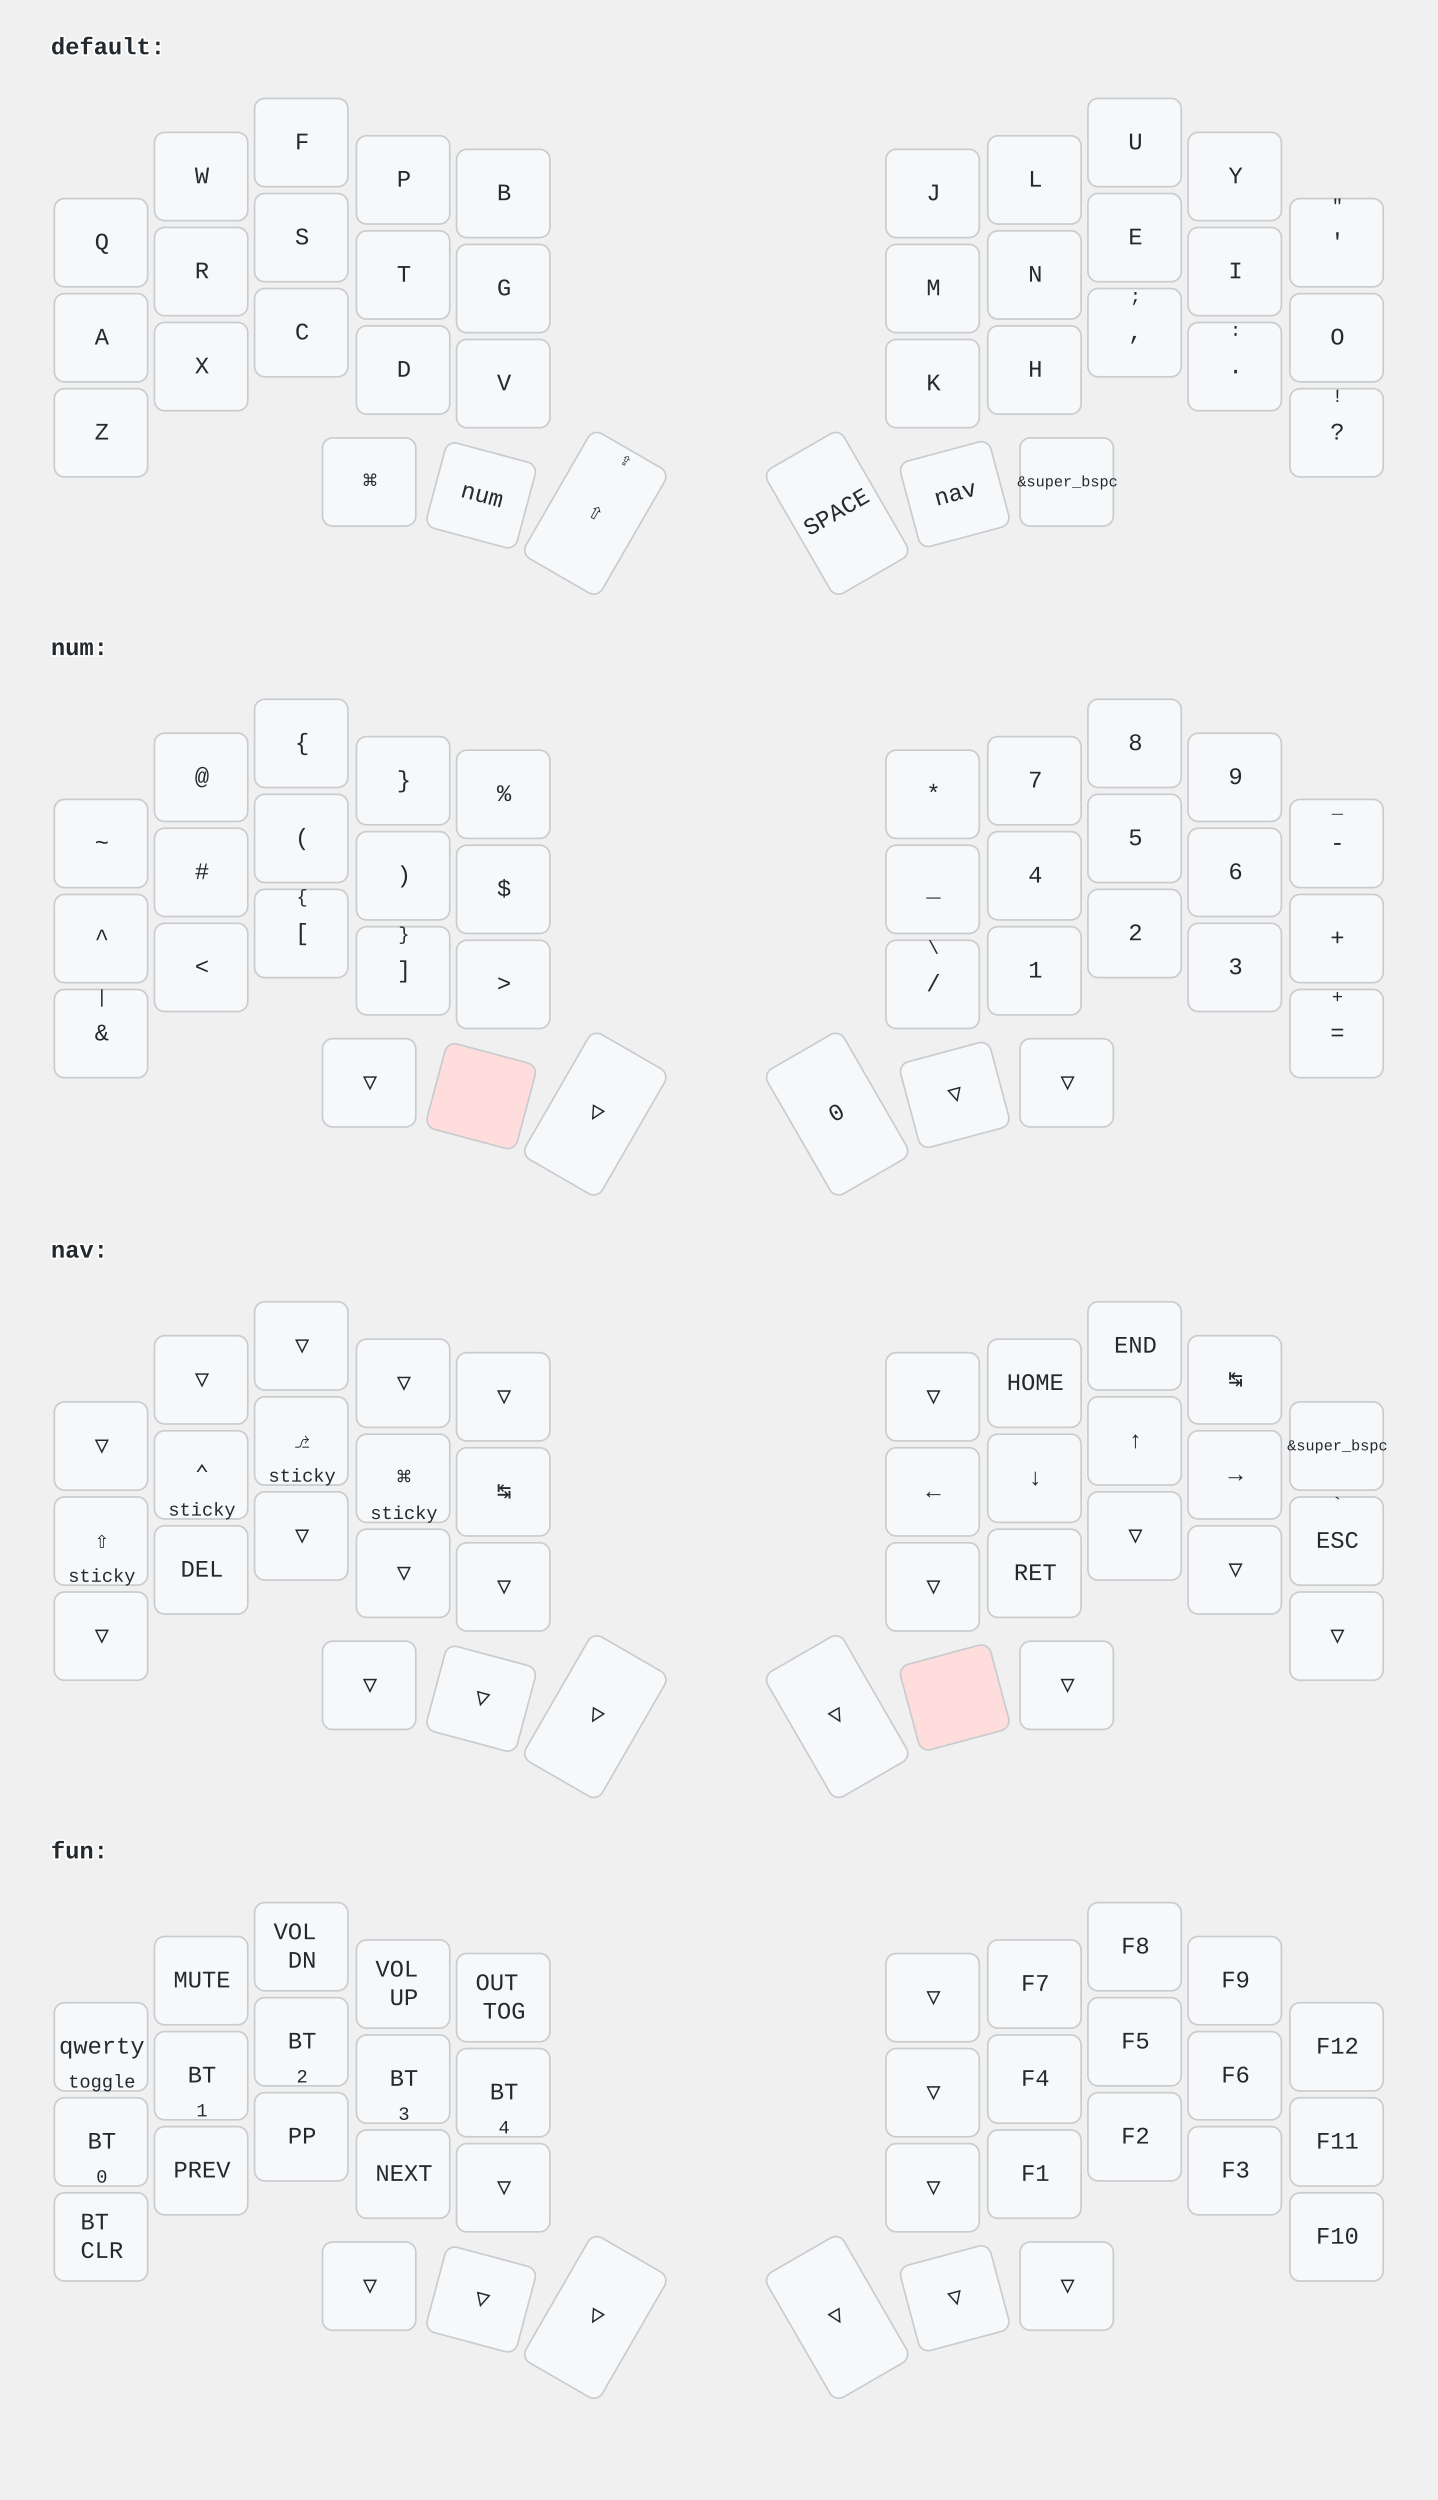
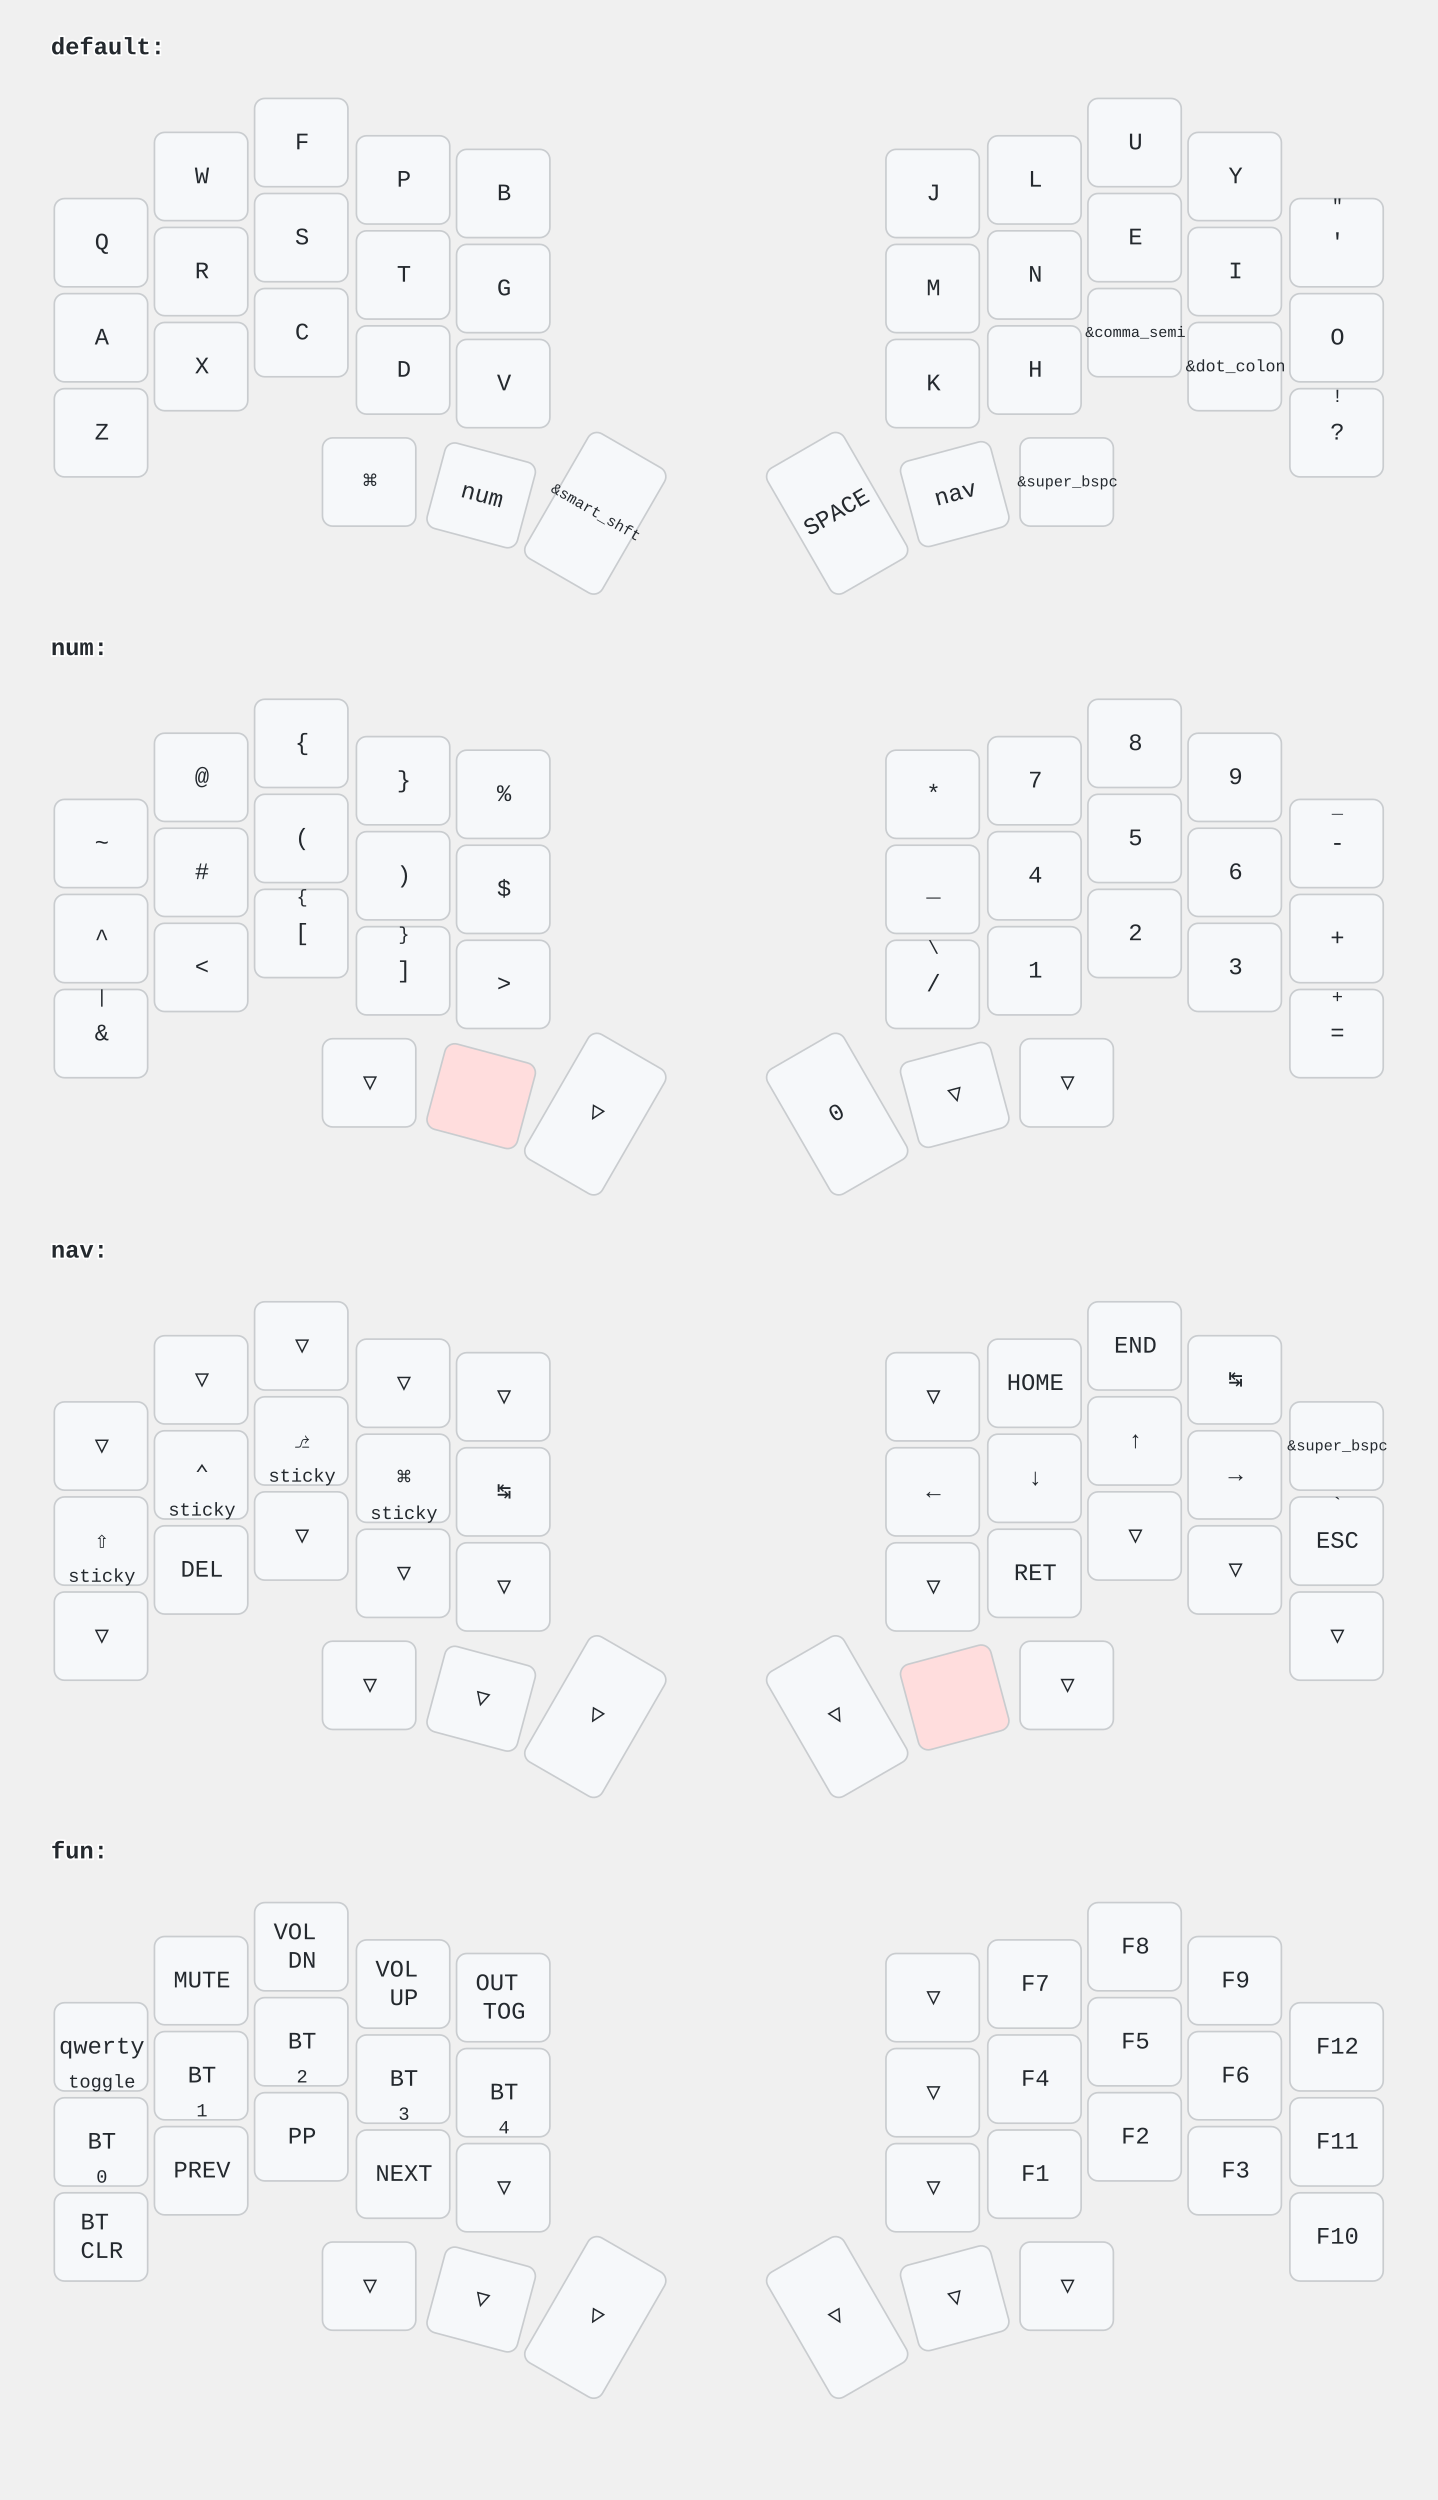
<svg xmlns="http://www.w3.org/2000/svg" width="847" height="1473" viewBox="0 0 847 1473" class="keymap">
  <style>/* font and background color specifications */
svg {
    font-family: SFMono-Regular,Consolas,Liberation Mono,Menlo,monospace;
    font-size: 14px;
    font-kerning: normal;
    text-rendering: optimizeLegibility;
    fill: #24292e;
}

/* default key styling */
rect {
    fill: #f6f8fa;
    stroke: #c9cccf;
    stroke-width: 1;
}

/* color accent for combo boxes */
rect.combo {
    fill: #cdf;
}

/* color accent for held keys */
rect.held, rect.combo.held {
    fill: #fdd;
}

/* color accent for ghost (optional) keys */
rect.ghost, rect.combo.ghost {
    fill: #ddd;
}

text {
    text-anchor: middle;
    dominant-baseline: middle;
}

/* styling for layer labels */
text.label {
    font-weight: bold;
    text-anchor: start;
    stroke: white;
    stroke-width: 2;
    paint-order: stroke;
}

/* styling for combo tap, and key hold/shifted label text */
text.combo, text.hold, text.shifted {
    font-size: 11px;
}

text.hold {
    text-anchor: middle;
    dominant-baseline: auto;
}

text.shifted {
    text-anchor: middle;
    dominant-baseline: hanging;
}

/* styling for hold/shifted label text in combo box */
text.combo.hold, text.combo.shifted {
    font-size: 8px;
}

/* styling for combo dendrons */
path {
    stroke-width: 1;
    stroke: gray;
    fill: none;
}
</style>
  <g transform="translate(30, 0)" class="layer-default">
    <text x="0" y="28" class="label" id="default">default:</text>
    <g transform="translate(0, 56)">
      <g transform="translate(30, 87)" class="key keypos-0">
        <rect rx="6" ry="6" x="-28" y="-26" width="55" height="52" class="key" />
        <text x="0" y="0" class="key tap">Q</text>
      </g>
      <g transform="translate(89, 48)" class="key keypos-1">
        <rect rx="6" ry="6" x="-28" y="-26" width="55" height="52" class="key" />
        <text x="0" y="0" class="key tap">W</text>
      </g>
      <g transform="translate(148, 28)" class="key keypos-2">
        <rect rx="6" ry="6" x="-28" y="-26" width="55" height="52" class="key" />
        <text x="0" y="0" class="key tap">F</text>
      </g>
      <g transform="translate(208, 50)" class="key keypos-3">
        <rect rx="6" ry="6" x="-28" y="-26" width="55" height="52" class="key" />
        <text x="0" y="0" class="key tap">P</text>
      </g>
      <g transform="translate(267, 58)" class="key keypos-4">
        <rect rx="6" ry="6" x="-28" y="-26" width="55" height="52" class="key" />
        <text x="0" y="0" class="key tap">B</text>
      </g>
      <g transform="translate(520, 58)" class="key keypos-5">
        <rect rx="6" ry="6" x="-28" y="-26" width="55" height="52" class="key" />
        <text x="0" y="0" class="key tap">J</text>
      </g>
      <g transform="translate(580, 50)" class="key keypos-6">
        <rect rx="6" ry="6" x="-28" y="-26" width="55" height="52" class="key" />
        <text x="0" y="0" class="key tap">L</text>
      </g>
      <g transform="translate(639, 28)" class="key keypos-7">
        <rect rx="6" ry="6" x="-28" y="-26" width="55" height="52" class="key" />
        <text x="0" y="0" class="key tap">U</text>
      </g>
      <g transform="translate(698, 48)" class="key keypos-8">
        <rect rx="6" ry="6" x="-28" y="-26" width="55" height="52" class="key" />
        <text x="0" y="0" class="key tap">Y</text>
      </g>
      <g transform="translate(758, 87)" class="key keypos-9">
        <rect rx="6" ry="6" x="-28" y="-26" width="55" height="52" class="key" />
        <text x="0" y="0" class="key tap">'</text>
        <text x="0" y="-24" class="key shifted">"</text>
      </g>
      <g transform="translate(30, 143)" class="key keypos-10">
        <rect rx="6" ry="6" x="-28" y="-26" width="55" height="52" class="key" />
        <text x="0" y="0" class="key tap">A</text>
      </g>
      <g transform="translate(89, 104)" class="key keypos-11">
        <rect rx="6" ry="6" x="-28" y="-26" width="55" height="52" class="key" />
        <text x="0" y="0" class="key tap">R</text>
      </g>
      <g transform="translate(148, 84)" class="key keypos-12">
        <rect rx="6" ry="6" x="-28" y="-26" width="55" height="52" class="key" />
        <text x="0" y="0" class="key tap">S</text>
      </g>
      <g transform="translate(208, 106)" class="key keypos-13">
        <rect rx="6" ry="6" x="-28" y="-26" width="55" height="52" class="key" />
        <text x="0" y="0" class="key tap">T</text>
      </g>
      <g transform="translate(267, 114)" class="key keypos-14">
        <rect rx="6" ry="6" x="-28" y="-26" width="55" height="52" class="key" />
        <text x="0" y="0" class="key tap">G</text>
      </g>
      <g transform="translate(520, 114)" class="key keypos-15">
        <rect rx="6" ry="6" x="-28" y="-26" width="55" height="52" class="key" />
        <text x="0" y="0" class="key tap">M</text>
      </g>
      <g transform="translate(580, 106)" class="key keypos-16">
        <rect rx="6" ry="6" x="-28" y="-26" width="55" height="52" class="key" />
        <text x="0" y="0" class="key tap">N</text>
      </g>
      <g transform="translate(639, 84)" class="key keypos-17">
        <rect rx="6" ry="6" x="-28" y="-26" width="55" height="52" class="key" />
        <text x="0" y="0" class="key tap">E</text>
      </g>
      <g transform="translate(698, 104)" class="key keypos-18">
        <rect rx="6" ry="6" x="-28" y="-26" width="55" height="52" class="key" />
        <text x="0" y="0" class="key tap">I</text>
      </g>
      <g transform="translate(758, 143)" class="key keypos-19">
        <rect rx="6" ry="6" x="-28" y="-26" width="55" height="52" class="key" />
        <text x="0" y="0" class="key tap">O</text>
      </g>
      <g transform="translate(30, 199)" class="key keypos-20">
        <rect rx="6" ry="6" x="-28" y="-26" width="55" height="52" class="key" />
        <text x="0" y="0" class="key tap">Z</text>
      </g>
      <g transform="translate(89, 160)" class="key keypos-21">
        <rect rx="6" ry="6" x="-28" y="-26" width="55" height="52" class="key" />
        <text x="0" y="0" class="key tap">X</text>
      </g>
      <g transform="translate(148, 140)" class="key keypos-22">
        <rect rx="6" ry="6" x="-28" y="-26" width="55" height="52" class="key" />
        <text x="0" y="0" class="key tap">C</text>
      </g>
      <g transform="translate(208, 162)" class="key keypos-23">
        <rect rx="6" ry="6" x="-28" y="-26" width="55" height="52" class="key" />
        <text x="0" y="0" class="key tap">D</text>
      </g>
      <g transform="translate(267, 170)" class="key keypos-24">
        <rect rx="6" ry="6" x="-28" y="-26" width="55" height="52" class="key" />
        <text x="0" y="0" class="key tap">V</text>
      </g>
      <g transform="translate(520, 170)" class="key keypos-25">
        <rect rx="6" ry="6" x="-28" y="-26" width="55" height="52" class="key" />
        <text x="0" y="0" class="key tap">K</text>
      </g>
      <g transform="translate(580, 162)" class="key keypos-26">
        <rect rx="6" ry="6" x="-28" y="-26" width="55" height="52" class="key" />
        <text x="0" y="0" class="key tap">H</text>
      </g>
      <g transform="translate(639, 140)" class="key keypos-27">
        <rect rx="6" ry="6" x="-28" y="-26" width="55" height="52" class="key" />
-         <text x="0" y="0" class="key tap">,</text>
-         <text x="0" y="-24" class="key shifted">;</text>
+         <text x="0" y="0" class="key tap">
+           <tspan style="font-size: 64%">&amp;comma_semi</tspan>
+         </text>
      </g>
      <g transform="translate(698, 160)" class="key keypos-28">
        <rect rx="6" ry="6" x="-28" y="-26" width="55" height="52" class="key" />
-         <text x="0" y="0" class="key tap">.</text>
-         <text x="0" y="-24" class="key shifted">:</text>
+         <text x="0" y="0" class="key tap">
+           <tspan style="font-size: 70%">&amp;dot_colon</tspan>
+         </text>
      </g>
      <g transform="translate(758, 199)" class="key keypos-29">
        <rect rx="6" ry="6" x="-28" y="-26" width="55" height="52" class="key" />
        <text x="0" y="0" class="key tap">?</text>
        <text x="0" y="-24" class="key shifted">!</text>
      </g>
      <g transform="translate(188, 228)" class="key keypos-30">
        <rect rx="6" ry="6" x="-28" y="-26" width="55" height="52" class="key" />
        <text x="0" y="0" class="key tap">⌘</text>
      </g>
      <g transform="translate(254, 236) rotate(15.0)" class="key keypos-31">
        <rect rx="6" ry="6" x="-28" y="-26" width="55" height="52" class="key" />
        <a href="#num">
          <text x="0" y="0" class="key tap layer-activator">num</text>
        </a>
      </g>
      <g transform="translate(321, 246) rotate(30.0)" class="key keypos-32">
        <rect rx="6" ry="6" x="-26" y="-42" width="52" height="85" class="key" />
-         <text x="0" y="0" class="key tap">⇧</text>
-         <text x="0" y="-40" class="key shifted">⇪</text>
+         <text x="0" y="0" class="key tap">
+           <tspan style="font-size: 64%">&amp;smart_shft</tspan>
+         </text>
      </g>
      <g transform="translate(463, 246) rotate(-30.0)" class="key keypos-33">
        <rect rx="6" ry="6" x="-26" y="-42" width="52" height="85" class="key" />
        <text x="0" y="0" class="key tap">SPACE</text>
      </g>
      <g transform="translate(533, 235) rotate(-15.0)" class="key keypos-34">
        <rect rx="6" ry="6" x="-28" y="-26" width="55" height="52" class="key" />
        <a href="#nav">
          <text x="0" y="0" class="key tap layer-activator">nav</text>
        </a>
      </g>
      <g transform="translate(599, 228)" class="key keypos-35">
        <rect rx="6" ry="6" x="-28" y="-26" width="55" height="52" class="key" />
        <text x="0" y="0" class="key tap">
          <tspan style="font-size: 64%">&amp;super_bspc</tspan>
        </text>
      </g>
    </g>
  </g>
  <g transform="translate(30, 354)" class="layer-num">
    <text x="0" y="28" class="label" id="num">num:</text>
    <g transform="translate(0, 56)">
      <g transform="translate(30, 87)" class="key keypos-0">
        <rect rx="6" ry="6" x="-28" y="-26" width="55" height="52" class="key" />
        <text x="0" y="0" class="key tap">~</text>
      </g>
      <g transform="translate(89, 48)" class="key keypos-1">
        <rect rx="6" ry="6" x="-28" y="-26" width="55" height="52" class="key" />
        <text x="0" y="0" class="key tap">@</text>
      </g>
      <g transform="translate(148, 28)" class="key keypos-2">
        <rect rx="6" ry="6" x="-28" y="-26" width="55" height="52" class="key" />
        <text x="0" y="0" class="key tap">{</text>
      </g>
      <g transform="translate(208, 50)" class="key keypos-3">
        <rect rx="6" ry="6" x="-28" y="-26" width="55" height="52" class="key" />
        <text x="0" y="0" class="key tap">}</text>
      </g>
      <g transform="translate(267, 58)" class="key keypos-4">
        <rect rx="6" ry="6" x="-28" y="-26" width="55" height="52" class="key" />
        <text x="0" y="0" class="key tap">%</text>
      </g>
      <g transform="translate(520, 58)" class="key keypos-5">
        <rect rx="6" ry="6" x="-28" y="-26" width="55" height="52" class="key" />
        <text x="0" y="0" class="key tap">*</text>
      </g>
      <g transform="translate(580, 50)" class="key keypos-6">
        <rect rx="6" ry="6" x="-28" y="-26" width="55" height="52" class="key" />
        <text x="0" y="0" class="key tap">7</text>
      </g>
      <g transform="translate(639, 28)" class="key keypos-7">
        <rect rx="6" ry="6" x="-28" y="-26" width="55" height="52" class="key" />
        <text x="0" y="0" class="key tap">8</text>
      </g>
      <g transform="translate(698, 48)" class="key keypos-8">
        <rect rx="6" ry="6" x="-28" y="-26" width="55" height="52" class="key" />
        <text x="0" y="0" class="key tap">9</text>
      </g>
      <g transform="translate(758, 87)" class="key keypos-9">
        <rect rx="6" ry="6" x="-28" y="-26" width="55" height="52" class="key" />
        <text x="0" y="0" class="key tap">-</text>
        <text x="0" y="-24" class="key shifted">_</text>
      </g>
      <g transform="translate(30, 143)" class="key keypos-10">
        <rect rx="6" ry="6" x="-28" y="-26" width="55" height="52" class="key" />
        <text x="0" y="0" class="key tap">^</text>
      </g>
      <g transform="translate(89, 104)" class="key keypos-11">
        <rect rx="6" ry="6" x="-28" y="-26" width="55" height="52" class="key" />
        <text x="0" y="0" class="key tap">#</text>
      </g>
      <g transform="translate(148, 84)" class="key keypos-12">
        <rect rx="6" ry="6" x="-28" y="-26" width="55" height="52" class="key" />
        <text x="0" y="0" class="key tap">(</text>
      </g>
      <g transform="translate(208, 106)" class="key keypos-13">
        <rect rx="6" ry="6" x="-28" y="-26" width="55" height="52" class="key" />
        <text x="0" y="0" class="key tap">)</text>
      </g>
      <g transform="translate(267, 114)" class="key keypos-14">
        <rect rx="6" ry="6" x="-28" y="-26" width="55" height="52" class="key" />
        <text x="0" y="0" class="key tap">$</text>
      </g>
      <g transform="translate(520, 114)" class="key keypos-15">
        <rect rx="6" ry="6" x="-28" y="-26" width="55" height="52" class="key" />
        <text x="0" y="0" class="key tap">_</text>
      </g>
      <g transform="translate(580, 106)" class="key keypos-16">
        <rect rx="6" ry="6" x="-28" y="-26" width="55" height="52" class="key" />
        <text x="0" y="0" class="key tap">4</text>
      </g>
      <g transform="translate(639, 84)" class="key keypos-17">
        <rect rx="6" ry="6" x="-28" y="-26" width="55" height="52" class="key" />
        <text x="0" y="0" class="key tap">5</text>
      </g>
      <g transform="translate(698, 104)" class="key keypos-18">
        <rect rx="6" ry="6" x="-28" y="-26" width="55" height="52" class="key" />
        <text x="0" y="0" class="key tap">6</text>
      </g>
      <g transform="translate(758, 143)" class="key keypos-19">
        <rect rx="6" ry="6" x="-28" y="-26" width="55" height="52" class="key" />
        <text x="0" y="0" class="key tap">+</text>
      </g>
      <g transform="translate(30, 199)" class="key keypos-20">
        <rect rx="6" ry="6" x="-28" y="-26" width="55" height="52" class="key" />
        <text x="0" y="0" class="key tap">&amp;</text>
        <text x="0" y="-24" class="key shifted">|</text>
      </g>
      <g transform="translate(89, 160)" class="key keypos-21">
        <rect rx="6" ry="6" x="-28" y="-26" width="55" height="52" class="key" />
        <text x="0" y="0" class="key tap">&lt;</text>
      </g>
      <g transform="translate(148, 140)" class="key keypos-22">
        <rect rx="6" ry="6" x="-28" y="-26" width="55" height="52" class="key" />
        <text x="0" y="0" class="key tap">[</text>
        <text x="0" y="-24" class="key shifted">{</text>
      </g>
      <g transform="translate(208, 162)" class="key keypos-23">
        <rect rx="6" ry="6" x="-28" y="-26" width="55" height="52" class="key" />
        <text x="0" y="0" class="key tap">]</text>
        <text x="0" y="-24" class="key shifted">}</text>
      </g>
      <g transform="translate(267, 170)" class="key keypos-24">
        <rect rx="6" ry="6" x="-28" y="-26" width="55" height="52" class="key" />
        <text x="0" y="0" class="key tap">&gt;</text>
      </g>
      <g transform="translate(520, 170)" class="key keypos-25">
        <rect rx="6" ry="6" x="-28" y="-26" width="55" height="52" class="key" />
        <text x="0" y="0" class="key tap">/</text>
        <text x="0" y="-24" class="key shifted">\</text>
      </g>
      <g transform="translate(580, 162)" class="key keypos-26">
        <rect rx="6" ry="6" x="-28" y="-26" width="55" height="52" class="key" />
        <text x="0" y="0" class="key tap">1</text>
      </g>
      <g transform="translate(639, 140)" class="key keypos-27">
        <rect rx="6" ry="6" x="-28" y="-26" width="55" height="52" class="key" />
        <text x="0" y="0" class="key tap">2</text>
      </g>
      <g transform="translate(698, 160)" class="key keypos-28">
        <rect rx="6" ry="6" x="-28" y="-26" width="55" height="52" class="key" />
        <text x="0" y="0" class="key tap">3</text>
      </g>
      <g transform="translate(758, 199)" class="key keypos-29">
        <rect rx="6" ry="6" x="-28" y="-26" width="55" height="52" class="key" />
        <text x="0" y="0" class="key tap">=</text>
        <text x="0" y="-24" class="key shifted">+</text>
      </g>
      <g transform="translate(188, 228)" class="key trans keypos-30">
        <rect rx="6" ry="6" x="-28" y="-26" width="55" height="52" class="key trans" />
        <text x="0" y="0" class="key trans tap">▽</text>
      </g>
      <g transform="translate(254, 236) rotate(15.0)" class="key held keypos-31">
        <rect rx="6" ry="6" x="-28" y="-26" width="55" height="52" class="key held" />
      </g>
      <g transform="translate(321, 246) rotate(30.0)" class="key trans keypos-32">
        <rect rx="6" ry="6" x="-26" y="-42" width="52" height="85" class="key trans" />
        <text x="0" y="0" class="key trans tap">▽</text>
      </g>
      <g transform="translate(463, 246) rotate(-30.0)" class="key keypos-33">
        <rect rx="6" ry="6" x="-26" y="-42" width="52" height="85" class="key" />
        <text x="0" y="0" class="key tap">0</text>
      </g>
      <g transform="translate(533, 235) rotate(-15.0)" class="key trans keypos-34">
        <rect rx="6" ry="6" x="-28" y="-26" width="55" height="52" class="key trans" />
        <text x="0" y="0" class="key trans tap">▽</text>
      </g>
      <g transform="translate(599, 228)" class="key trans keypos-35">
        <rect rx="6" ry="6" x="-28" y="-26" width="55" height="52" class="key trans" />
        <text x="0" y="0" class="key trans tap">▽</text>
      </g>
    </g>
  </g>
  <g transform="translate(30, 709)" class="layer-nav">
    <text x="0" y="28" class="label" id="nav">nav:</text>
    <g transform="translate(0, 56)">
      <g transform="translate(30, 87)" class="key trans keypos-0">
        <rect rx="6" ry="6" x="-28" y="-26" width="55" height="52" class="key trans" />
        <text x="0" y="0" class="key trans tap">▽</text>
      </g>
      <g transform="translate(89, 48)" class="key trans keypos-1">
        <rect rx="6" ry="6" x="-28" y="-26" width="55" height="52" class="key trans" />
        <text x="0" y="0" class="key trans tap">▽</text>
      </g>
      <g transform="translate(148, 28)" class="key trans keypos-2">
        <rect rx="6" ry="6" x="-28" y="-26" width="55" height="52" class="key trans" />
        <text x="0" y="0" class="key trans tap">▽</text>
      </g>
      <g transform="translate(208, 50)" class="key trans keypos-3">
        <rect rx="6" ry="6" x="-28" y="-26" width="55" height="52" class="key trans" />
        <text x="0" y="0" class="key trans tap">▽</text>
      </g>
      <g transform="translate(267, 58)" class="key trans keypos-4">
        <rect rx="6" ry="6" x="-28" y="-26" width="55" height="52" class="key trans" />
        <text x="0" y="0" class="key trans tap">▽</text>
      </g>
      <g transform="translate(520, 58)" class="key trans keypos-5">
        <rect rx="6" ry="6" x="-28" y="-26" width="55" height="52" class="key trans" />
        <text x="0" y="0" class="key trans tap">▽</text>
      </g>
      <g transform="translate(580, 50)" class="key keypos-6">
        <rect rx="6" ry="6" x="-28" y="-26" width="55" height="52" class="key" />
        <text x="0" y="0" class="key tap">HOME</text>
      </g>
      <g transform="translate(639, 28)" class="key keypos-7">
        <rect rx="6" ry="6" x="-28" y="-26" width="55" height="52" class="key" />
        <text x="0" y="0" class="key tap">END</text>
      </g>
      <g transform="translate(698, 48)" class="key keypos-8">
        <rect rx="6" ry="6" x="-28" y="-26" width="55" height="52" class="key" />
        <text x="0" y="0" class="key tap">↹</text>
      </g>
      <g transform="translate(758, 87)" class="key keypos-9">
        <rect rx="6" ry="6" x="-28" y="-26" width="55" height="52" class="key" />
        <text x="0" y="0" class="key tap">
          <tspan style="font-size: 64%">&amp;super_bspc</tspan>
        </text>
      </g>
      <g transform="translate(30, 143)" class="key keypos-10">
        <rect rx="6" ry="6" x="-28" y="-26" width="55" height="52" class="key" />
        <text x="0" y="0" class="key tap">⇧</text>
        <text x="0" y="24" class="key hold">sticky</text>
      </g>
      <g transform="translate(89, 104)" class="key keypos-11">
        <rect rx="6" ry="6" x="-28" y="-26" width="55" height="52" class="key" />
        <text x="0" y="0" class="key tap">⌃</text>
        <text x="0" y="24" class="key hold">sticky</text>
      </g>
      <g transform="translate(148, 84)" class="key keypos-12">
        <rect rx="6" ry="6" x="-28" y="-26" width="55" height="52" class="key" />
        <text x="0" y="0" class="key tap">⎇</text>
        <text x="0" y="24" class="key hold">sticky</text>
      </g>
      <g transform="translate(208, 106)" class="key keypos-13">
        <rect rx="6" ry="6" x="-28" y="-26" width="55" height="52" class="key" />
        <text x="0" y="0" class="key tap">⌘</text>
        <text x="0" y="24" class="key hold">sticky</text>
      </g>
      <g transform="translate(267, 114)" class="key keypos-14">
        <rect rx="6" ry="6" x="-28" y="-26" width="55" height="52" class="key" />
        <text x="0" y="0" class="key tap">↹</text>
      </g>
      <g transform="translate(520, 114)" class="key keypos-15">
        <rect rx="6" ry="6" x="-28" y="-26" width="55" height="52" class="key" />
        <text x="0" y="0" class="key tap">←</text>
      </g>
      <g transform="translate(580, 106)" class="key keypos-16">
        <rect rx="6" ry="6" x="-28" y="-26" width="55" height="52" class="key" />
        <text x="0" y="0" class="key tap">↓</text>
      </g>
      <g transform="translate(639, 84)" class="key keypos-17">
        <rect rx="6" ry="6" x="-28" y="-26" width="55" height="52" class="key" />
        <text x="0" y="0" class="key tap">↑</text>
      </g>
      <g transform="translate(698, 104)" class="key keypos-18">
        <rect rx="6" ry="6" x="-28" y="-26" width="55" height="52" class="key" />
        <text x="0" y="0" class="key tap">→</text>
      </g>
      <g transform="translate(758, 143)" class="key keypos-19">
        <rect rx="6" ry="6" x="-28" y="-26" width="55" height="52" class="key" />
        <text x="0" y="0" class="key tap">ESC</text>
        <text x="0" y="-24" class="key shifted">`</text>
      </g>
      <g transform="translate(30, 199)" class="key trans keypos-20">
        <rect rx="6" ry="6" x="-28" y="-26" width="55" height="52" class="key trans" />
        <text x="0" y="0" class="key trans tap">▽</text>
      </g>
      <g transform="translate(89, 160)" class="key keypos-21">
        <rect rx="6" ry="6" x="-28" y="-26" width="55" height="52" class="key" />
        <text x="0" y="0" class="key tap">DEL</text>
      </g>
      <g transform="translate(148, 140)" class="key trans keypos-22">
        <rect rx="6" ry="6" x="-28" y="-26" width="55" height="52" class="key trans" />
        <text x="0" y="0" class="key trans tap">▽</text>
      </g>
      <g transform="translate(208, 162)" class="key trans keypos-23">
        <rect rx="6" ry="6" x="-28" y="-26" width="55" height="52" class="key trans" />
        <text x="0" y="0" class="key trans tap">▽</text>
      </g>
      <g transform="translate(267, 170)" class="key trans keypos-24">
        <rect rx="6" ry="6" x="-28" y="-26" width="55" height="52" class="key trans" />
        <text x="0" y="0" class="key trans tap">▽</text>
      </g>
      <g transform="translate(520, 170)" class="key trans keypos-25">
        <rect rx="6" ry="6" x="-28" y="-26" width="55" height="52" class="key trans" />
        <text x="0" y="0" class="key trans tap">▽</text>
      </g>
      <g transform="translate(580, 162)" class="key keypos-26">
        <rect rx="6" ry="6" x="-28" y="-26" width="55" height="52" class="key" />
        <text x="0" y="0" class="key tap">RET</text>
      </g>
      <g transform="translate(639, 140)" class="key trans keypos-27">
        <rect rx="6" ry="6" x="-28" y="-26" width="55" height="52" class="key trans" />
        <text x="0" y="0" class="key trans tap">▽</text>
      </g>
      <g transform="translate(698, 160)" class="key trans keypos-28">
        <rect rx="6" ry="6" x="-28" y="-26" width="55" height="52" class="key trans" />
        <text x="0" y="0" class="key trans tap">▽</text>
      </g>
      <g transform="translate(758, 199)" class="key trans keypos-29">
        <rect rx="6" ry="6" x="-28" y="-26" width="55" height="52" class="key trans" />
        <text x="0" y="0" class="key trans tap">▽</text>
      </g>
      <g transform="translate(188, 228)" class="key trans keypos-30">
        <rect rx="6" ry="6" x="-28" y="-26" width="55" height="52" class="key trans" />
        <text x="0" y="0" class="key trans tap">▽</text>
      </g>
      <g transform="translate(254, 236) rotate(15.0)" class="key trans keypos-31">
        <rect rx="6" ry="6" x="-28" y="-26" width="55" height="52" class="key trans" />
        <text x="0" y="0" class="key trans tap">▽</text>
      </g>
      <g transform="translate(321, 246) rotate(30.0)" class="key trans keypos-32">
        <rect rx="6" ry="6" x="-26" y="-42" width="52" height="85" class="key trans" />
        <text x="0" y="0" class="key trans tap">▽</text>
      </g>
      <g transform="translate(463, 246) rotate(-30.0)" class="key trans keypos-33">
        <rect rx="6" ry="6" x="-26" y="-42" width="52" height="85" class="key trans" />
        <text x="0" y="0" class="key trans tap">▽</text>
      </g>
      <g transform="translate(533, 235) rotate(-15.0)" class="key held keypos-34">
        <rect rx="6" ry="6" x="-28" y="-26" width="55" height="52" class="key held" />
      </g>
      <g transform="translate(599, 228)" class="key trans keypos-35">
        <rect rx="6" ry="6" x="-28" y="-26" width="55" height="52" class="key trans" />
        <text x="0" y="0" class="key trans tap">▽</text>
      </g>
    </g>
  </g>
  <g transform="translate(30, 1063)" class="layer-fun">
    <text x="0" y="28" class="label" id="fun">fun:</text>
    <g transform="translate(0, 56)">
      <g transform="translate(30, 87)" class="key keypos-0">
        <rect rx="6" ry="6" x="-28" y="-26" width="55" height="52" class="key" />
        <text x="0" y="0" class="key tap">qwerty</text>
        <text x="0" y="24" class="key hold">toggle</text>
      </g>
      <g transform="translate(89, 48)" class="key keypos-1">
        <rect rx="6" ry="6" x="-28" y="-26" width="55" height="52" class="key" />
        <text x="0" y="0" class="key tap">MUTE</text>
      </g>
      <g transform="translate(148, 28)" class="key keypos-2">
        <rect rx="6" ry="6" x="-28" y="-26" width="55" height="52" class="key" />
        <text x="0" y="0" class="key tap">
          <tspan x="0" dy="-0.6em">VOL</tspan>
          <tspan x="0" dy="1.2em">DN</tspan>
        </text>
      </g>
      <g transform="translate(208, 50)" class="key keypos-3">
        <rect rx="6" ry="6" x="-28" y="-26" width="55" height="52" class="key" />
        <text x="0" y="0" class="key tap">
          <tspan x="0" dy="-0.6em">VOL</tspan>
          <tspan x="0" dy="1.2em">UP</tspan>
        </text>
      </g>
      <g transform="translate(267, 58)" class="key keypos-4">
        <rect rx="6" ry="6" x="-28" y="-26" width="55" height="52" class="key" />
        <text x="0" y="0" class="key tap">
          <tspan x="0" dy="-0.6em">OUT</tspan>
          <tspan x="0" dy="1.2em">TOG</tspan>
        </text>
      </g>
      <g transform="translate(520, 58)" class="key trans keypos-5">
        <rect rx="6" ry="6" x="-28" y="-26" width="55" height="52" class="key trans" />
        <text x="0" y="0" class="key trans tap">▽</text>
      </g>
      <g transform="translate(580, 50)" class="key keypos-6">
        <rect rx="6" ry="6" x="-28" y="-26" width="55" height="52" class="key" />
        <text x="0" y="0" class="key tap">F7</text>
      </g>
      <g transform="translate(639, 28)" class="key keypos-7">
        <rect rx="6" ry="6" x="-28" y="-26" width="55" height="52" class="key" />
        <text x="0" y="0" class="key tap">F8</text>
      </g>
      <g transform="translate(698, 48)" class="key keypos-8">
        <rect rx="6" ry="6" x="-28" y="-26" width="55" height="52" class="key" />
        <text x="0" y="0" class="key tap">F9</text>
      </g>
      <g transform="translate(758, 87)" class="key keypos-9">
        <rect rx="6" ry="6" x="-28" y="-26" width="55" height="52" class="key" />
        <text x="0" y="0" class="key tap">F12</text>
      </g>
      <g transform="translate(30, 143)" class="key keypos-10">
        <rect rx="6" ry="6" x="-28" y="-26" width="55" height="52" class="key" />
        <text x="0" y="0" class="key tap">BT</text>
        <text x="0" y="24" class="key hold">0</text>
      </g>
      <g transform="translate(89, 104)" class="key keypos-11">
        <rect rx="6" ry="6" x="-28" y="-26" width="55" height="52" class="key" />
        <text x="0" y="0" class="key tap">BT</text>
        <text x="0" y="24" class="key hold">1</text>
      </g>
      <g transform="translate(148, 84)" class="key keypos-12">
        <rect rx="6" ry="6" x="-28" y="-26" width="55" height="52" class="key" />
        <text x="0" y="0" class="key tap">BT</text>
        <text x="0" y="24" class="key hold">2</text>
      </g>
      <g transform="translate(208, 106)" class="key keypos-13">
        <rect rx="6" ry="6" x="-28" y="-26" width="55" height="52" class="key" />
        <text x="0" y="0" class="key tap">BT</text>
        <text x="0" y="24" class="key hold">3</text>
      </g>
      <g transform="translate(267, 114)" class="key keypos-14">
        <rect rx="6" ry="6" x="-28" y="-26" width="55" height="52" class="key" />
        <text x="0" y="0" class="key tap">BT</text>
        <text x="0" y="24" class="key hold">4</text>
      </g>
      <g transform="translate(520, 114)" class="key trans keypos-15">
        <rect rx="6" ry="6" x="-28" y="-26" width="55" height="52" class="key trans" />
        <text x="0" y="0" class="key trans tap">▽</text>
      </g>
      <g transform="translate(580, 106)" class="key keypos-16">
        <rect rx="6" ry="6" x="-28" y="-26" width="55" height="52" class="key" />
        <text x="0" y="0" class="key tap">F4</text>
      </g>
      <g transform="translate(639, 84)" class="key keypos-17">
        <rect rx="6" ry="6" x="-28" y="-26" width="55" height="52" class="key" />
        <text x="0" y="0" class="key tap">F5</text>
      </g>
      <g transform="translate(698, 104)" class="key keypos-18">
        <rect rx="6" ry="6" x="-28" y="-26" width="55" height="52" class="key" />
        <text x="0" y="0" class="key tap">F6</text>
      </g>
      <g transform="translate(758, 143)" class="key keypos-19">
        <rect rx="6" ry="6" x="-28" y="-26" width="55" height="52" class="key" />
        <text x="0" y="0" class="key tap">F11</text>
      </g>
      <g transform="translate(30, 199)" class="key keypos-20">
        <rect rx="6" ry="6" x="-28" y="-26" width="55" height="52" class="key" />
        <text x="0" y="0" class="key tap">
          <tspan x="0" dy="-0.6em">BT</tspan>
          <tspan x="0" dy="1.2em">CLR</tspan>
        </text>
      </g>
      <g transform="translate(89, 160)" class="key keypos-21">
        <rect rx="6" ry="6" x="-28" y="-26" width="55" height="52" class="key" />
        <text x="0" y="0" class="key tap">PREV</text>
      </g>
      <g transform="translate(148, 140)" class="key keypos-22">
        <rect rx="6" ry="6" x="-28" y="-26" width="55" height="52" class="key" />
        <text x="0" y="0" class="key tap">PP</text>
      </g>
      <g transform="translate(208, 162)" class="key keypos-23">
        <rect rx="6" ry="6" x="-28" y="-26" width="55" height="52" class="key" />
        <text x="0" y="0" class="key tap">NEXT</text>
      </g>
      <g transform="translate(267, 170)" class="key trans keypos-24">
        <rect rx="6" ry="6" x="-28" y="-26" width="55" height="52" class="key trans" />
        <text x="0" y="0" class="key trans tap">▽</text>
      </g>
      <g transform="translate(520, 170)" class="key trans keypos-25">
        <rect rx="6" ry="6" x="-28" y="-26" width="55" height="52" class="key trans" />
        <text x="0" y="0" class="key trans tap">▽</text>
      </g>
      <g transform="translate(580, 162)" class="key keypos-26">
        <rect rx="6" ry="6" x="-28" y="-26" width="55" height="52" class="key" />
        <text x="0" y="0" class="key tap">F1</text>
      </g>
      <g transform="translate(639, 140)" class="key keypos-27">
        <rect rx="6" ry="6" x="-28" y="-26" width="55" height="52" class="key" />
        <text x="0" y="0" class="key tap">F2</text>
      </g>
      <g transform="translate(698, 160)" class="key keypos-28">
        <rect rx="6" ry="6" x="-28" y="-26" width="55" height="52" class="key" />
        <text x="0" y="0" class="key tap">F3</text>
      </g>
      <g transform="translate(758, 199)" class="key keypos-29">
        <rect rx="6" ry="6" x="-28" y="-26" width="55" height="52" class="key" />
        <text x="0" y="0" class="key tap">F10</text>
      </g>
      <g transform="translate(188, 228)" class="key trans keypos-30">
        <rect rx="6" ry="6" x="-28" y="-26" width="55" height="52" class="key trans" />
        <text x="0" y="0" class="key trans tap">▽</text>
      </g>
      <g transform="translate(254, 236) rotate(15.0)" class="key trans keypos-31">
        <rect rx="6" ry="6" x="-28" y="-26" width="55" height="52" class="key trans" />
        <text x="0" y="0" class="key trans tap">▽</text>
      </g>
      <g transform="translate(321, 246) rotate(30.0)" class="key trans keypos-32">
        <rect rx="6" ry="6" x="-26" y="-42" width="52" height="85" class="key trans" />
        <text x="0" y="0" class="key trans tap">▽</text>
      </g>
      <g transform="translate(463, 246) rotate(-30.0)" class="key trans keypos-33">
        <rect rx="6" ry="6" x="-26" y="-42" width="52" height="85" class="key trans" />
        <text x="0" y="0" class="key trans tap">▽</text>
      </g>
      <g transform="translate(533, 235) rotate(-15.0)" class="key trans keypos-34">
        <rect rx="6" ry="6" x="-28" y="-26" width="55" height="52" class="key trans" />
        <text x="0" y="0" class="key trans tap">▽</text>
      </g>
      <g transform="translate(599, 228)" class="key trans keypos-35">
        <rect rx="6" ry="6" x="-28" y="-26" width="55" height="52" class="key trans" />
        <text x="0" y="0" class="key trans tap">▽</text>
      </g>
    </g>
  </g>
</svg>
